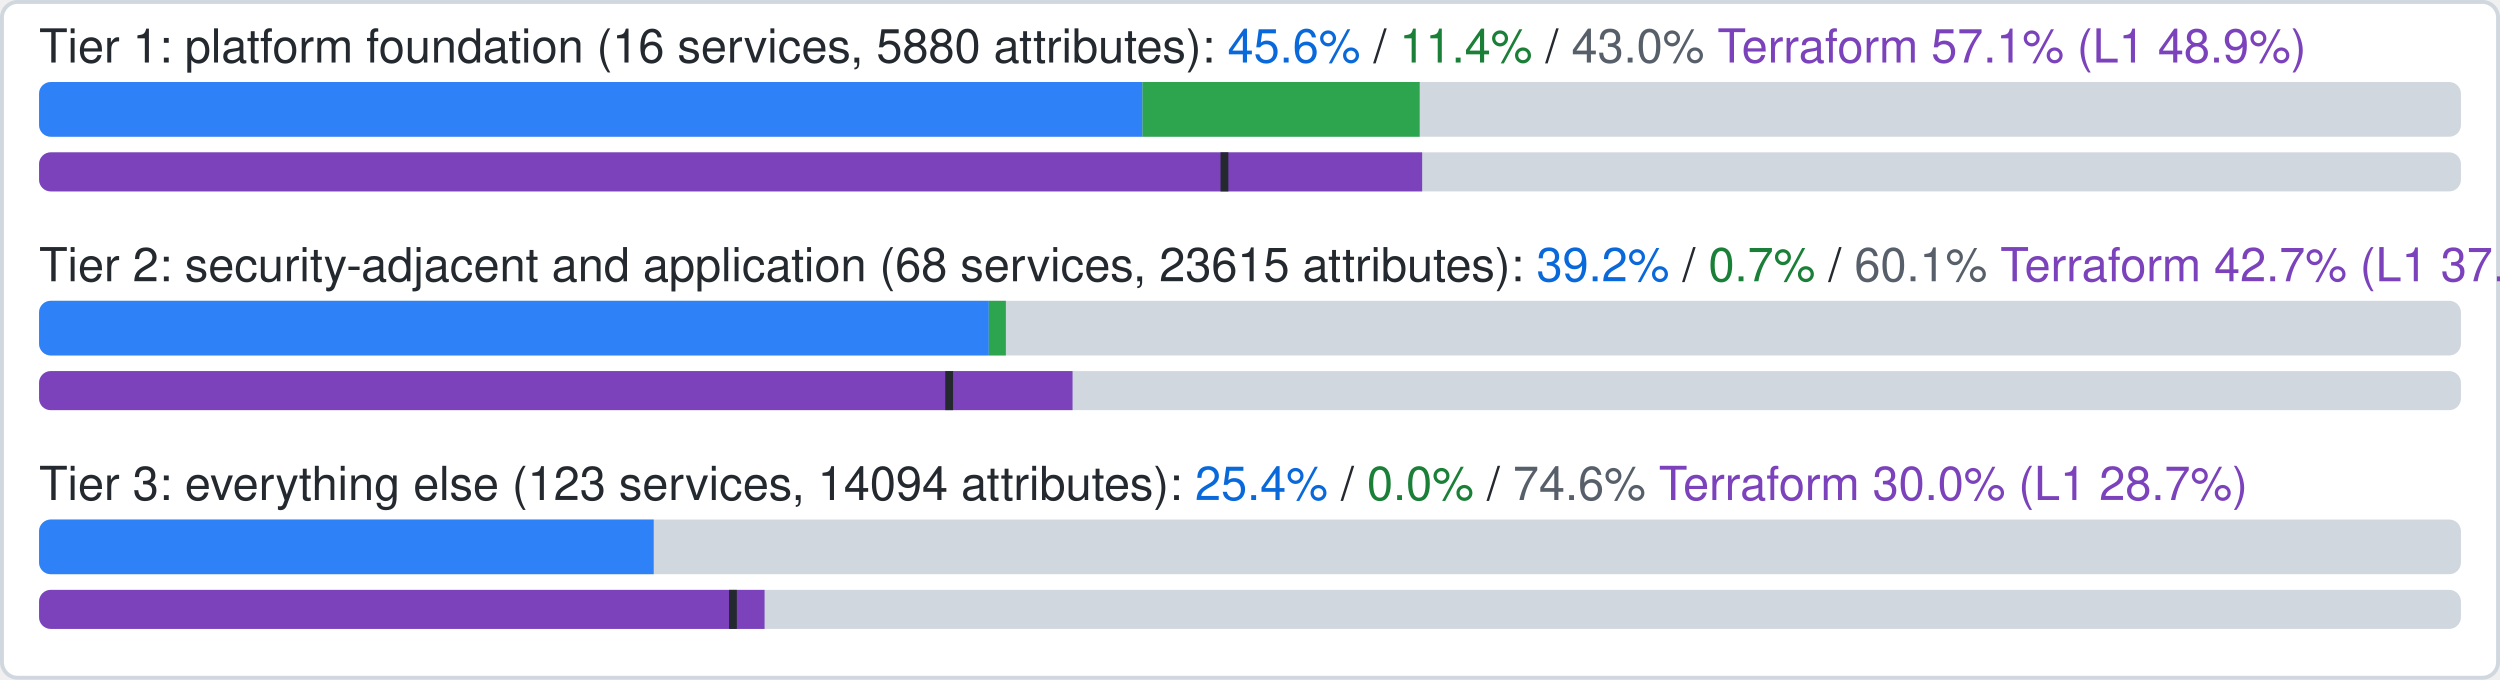
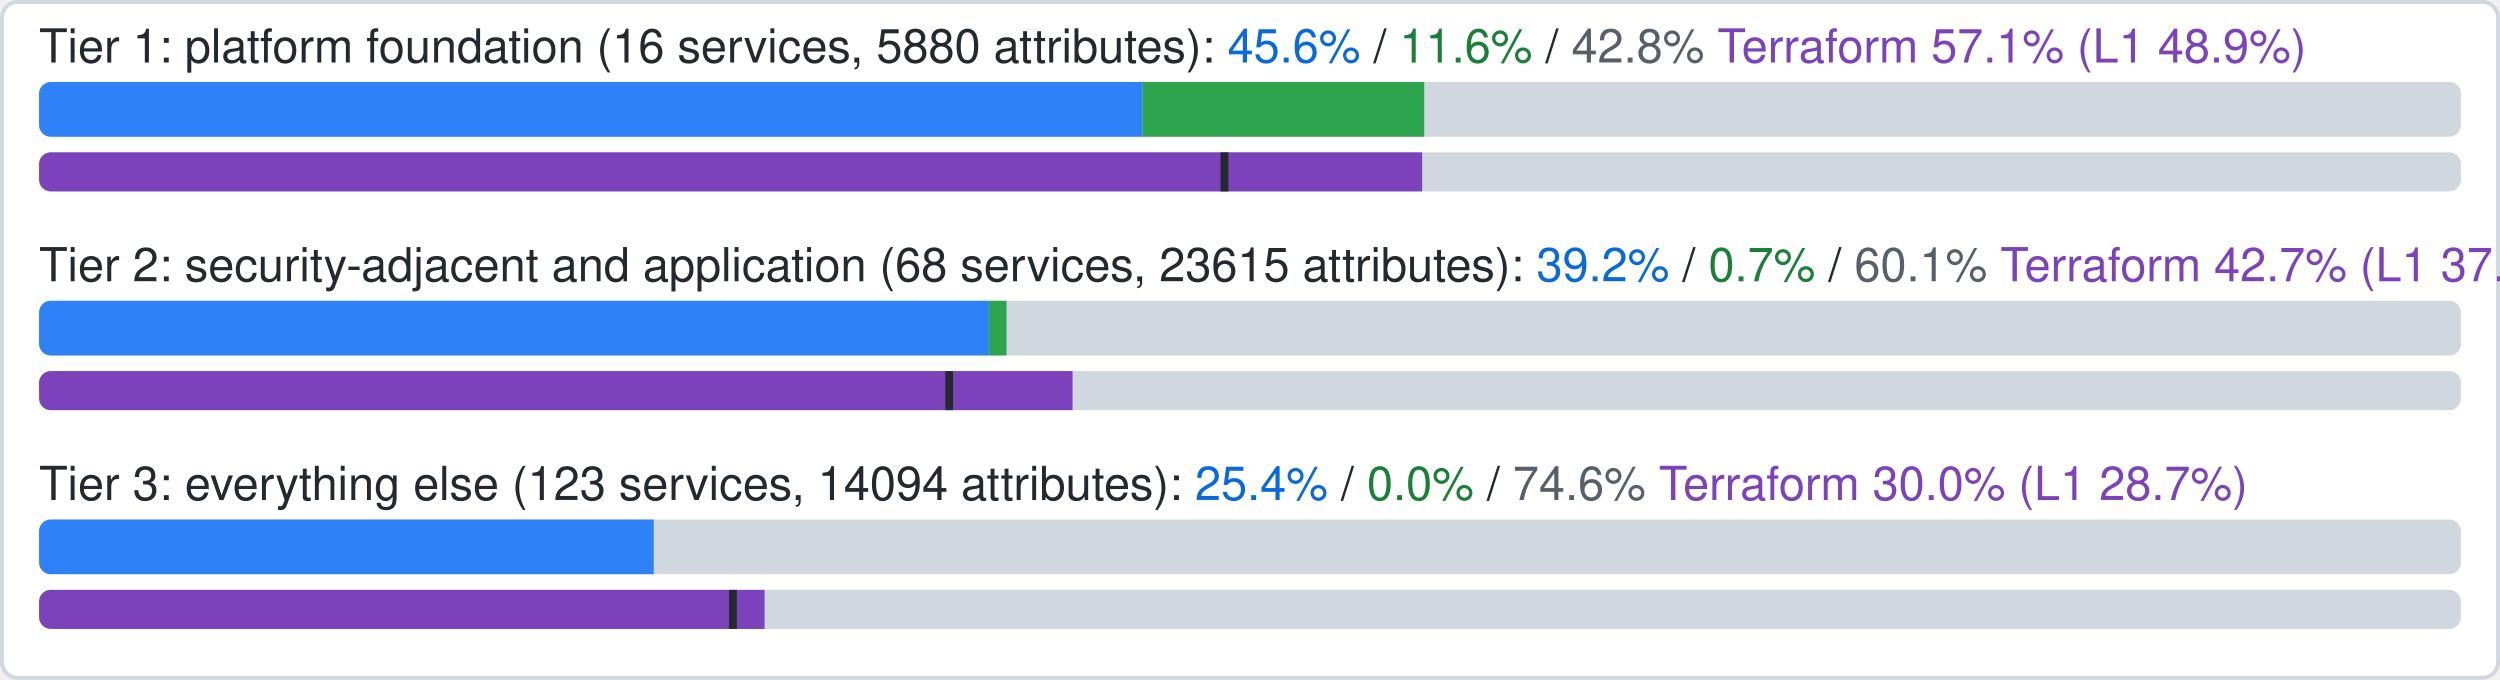
- <svg xmlns="http://www.w3.org/2000/svg" width="640" height="174" viewBox="0 0 640 174" role="img" aria-label="Coverage by tier: Tier 1: platform foundation official 45.6%, ours beyond official 11.4%, uncovered 43.0%, Terraform google-beta 57.1% (L1 48.9%), an estimate; Tier 2: security-adjacent and application official 39.2%, ours beyond official 0.7%, uncovered 60.1%, Terraform google-beta 42.7% (L1 37.6%), an estimate; Tier 3: everything else official 25.4%, ours beyond official 0.0%, uncovered 74.6%, Terraform google-beta 30.0% (L1 28.7%), an estimate;">
+ <svg xmlns="http://www.w3.org/2000/svg" width="640" height="174" viewBox="0 0 640 174" role="img" aria-label="Coverage by tier: Tier 1: platform foundation official 45.6%, ours beyond official 11.6%, uncovered 42.8%, Terraform google-beta 57.1% (L1 48.9%), an estimate; Tier 2: security-adjacent and application official 39.2%, ours beyond official 0.7%, uncovered 60.1%, Terraform google-beta 42.7% (L1 37.6%), an estimate; Tier 3: everything else official 25.4%, ours beyond official 0.0%, uncovered 74.6%, Terraform google-beta 30.0% (L1 28.7%), an estimate;">
  <rect x="0.5" y="0.5" width="639" height="173" rx="4" fill="#ffffff" stroke="#d0d7de" />
  <clipPath id="c0">
    <rect x="10" y="21" width="620" height="14" rx="3" />
  </clipPath>
-   <text x="10" y="16" font-family="-apple-system,BlinkMacSystemFont,Segoe UI,Helvetica,Arial,sans-serif" font-size="12" fill="#24292f">Tier 1: platform foundation (16 services, 5880 attributes): <tspan fill="#0969da">45.6%</tspan> / <tspan fill="#1a7f37">11.4%</tspan> / <tspan fill="#57606a">43.0%</tspan>
+   <text x="10" y="16" font-family="-apple-system,BlinkMacSystemFont,Segoe UI,Helvetica,Arial,sans-serif" font-size="12" fill="#24292f">Tier 1: platform foundation (16 services, 5880 attributes): <tspan fill="#0969da">45.6%</tspan> / <tspan fill="#1a7f37">11.6%</tspan> / <tspan fill="#57606a">42.8%</tspan>
    <tspan fill="#7b42bc">Terraform 57.1% (L1 48.9%)</tspan>
  </text>
  <clipPath id="t0">
    <rect x="10" y="39" width="620" height="10" rx="3" />
  </clipPath>
  <g clip-path="url(#t0)">
    <rect x="10" y="39" width="620" height="10" fill="#d0d7de" />
    <rect x="10" y="39" width="354.07" height="10" fill="#7b42bc" />
    <rect x="312.46" y="39" width="2" height="10" fill="#24292f" />
  </g>
  <g clip-path="url(#c0)">
    <rect x="10" y="21" width="620" height="14" fill="#d0d7de" />
    <rect x="10" y="21" width="282.48" height="14" fill="#2f81f7" />
-     <rect x="292.48" y="21" width="70.96" height="14" fill="#2da44e" />
+     <rect x="292.48" y="21" width="72.12" height="14" fill="#2da44e" />
  </g>
  <clipPath id="c1">
    <rect x="10" y="77" width="620" height="14" rx="3" />
  </clipPath>
  <text x="10" y="72" font-family="-apple-system,BlinkMacSystemFont,Segoe UI,Helvetica,Arial,sans-serif" font-size="12" fill="#24292f">Tier 2: security-adjacent and application (68 services, 23615 attributes): <tspan fill="#0969da">39.2%</tspan> / <tspan fill="#1a7f37">0.7%</tspan> / <tspan fill="#57606a">60.1%</tspan>
    <tspan fill="#7b42bc">Terraform 42.7% (L1 37.6%)</tspan>
  </text>
  <clipPath id="t1">
    <rect x="10" y="95" width="620" height="10" rx="3" />
  </clipPath>
  <g clip-path="url(#t1)">
    <rect x="10" y="95" width="620" height="10" fill="#d0d7de" />
    <rect x="10" y="95" width="264.57" height="10" fill="#7b42bc" />
    <rect x="241.98" y="95" width="2" height="10" fill="#24292f" />
  </g>
  <g clip-path="url(#c1)">
    <rect x="10" y="77" width="620" height="14" fill="#d0d7de" />
    <rect x="10" y="77" width="243.14" height="14" fill="#2f81f7" />
-     <rect x="253.14" y="77" width="4.36" height="14" fill="#2da44e" />
+     <rect x="253.14" y="77" width="4.54" height="14" fill="#2da44e" />
  </g>
  <clipPath id="c2">
    <rect x="10" y="133" width="620" height="14" rx="3" />
  </clipPath>
  <text x="10" y="128" font-family="-apple-system,BlinkMacSystemFont,Segoe UI,Helvetica,Arial,sans-serif" font-size="12" fill="#24292f">Tier 3: everything else (123 services, 14094 attributes): <tspan fill="#0969da">25.4%</tspan> / <tspan fill="#1a7f37">0.0%</tspan> / <tspan fill="#57606a">74.6%</tspan>
    <tspan fill="#7b42bc">Terraform 30.0% (L1 28.7%)</tspan>
  </text>
  <clipPath id="t2">
    <rect x="10" y="151" width="620" height="10" rx="3" />
  </clipPath>
  <g clip-path="url(#t2)">
    <rect x="10" y="151" width="620" height="10" fill="#d0d7de" />
    <rect x="10" y="151" width="185.73" height="10" fill="#7b42bc" />
    <rect x="186.63" y="151" width="2" height="10" fill="#24292f" />
  </g>
  <g clip-path="url(#c2)">
    <rect x="10" y="133" width="620" height="14" fill="#d0d7de" />
    <rect x="10" y="133" width="157.35" height="14" fill="#2f81f7" />
  </g>
</svg>
